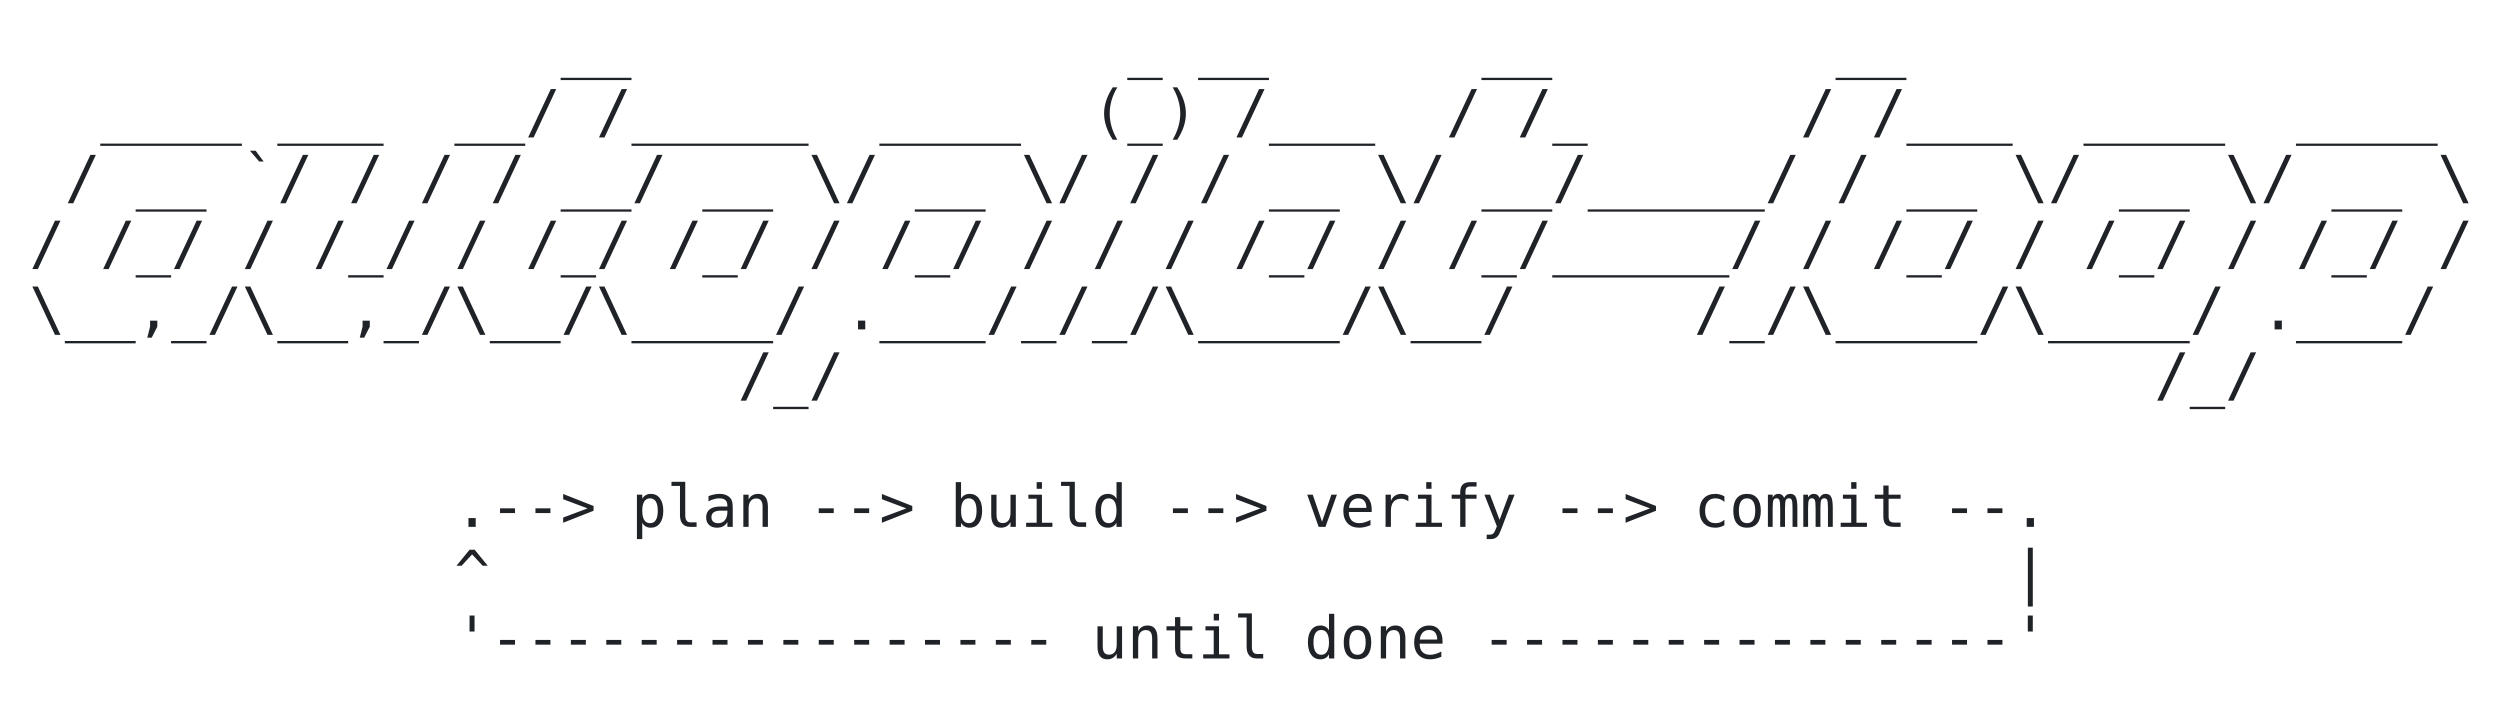
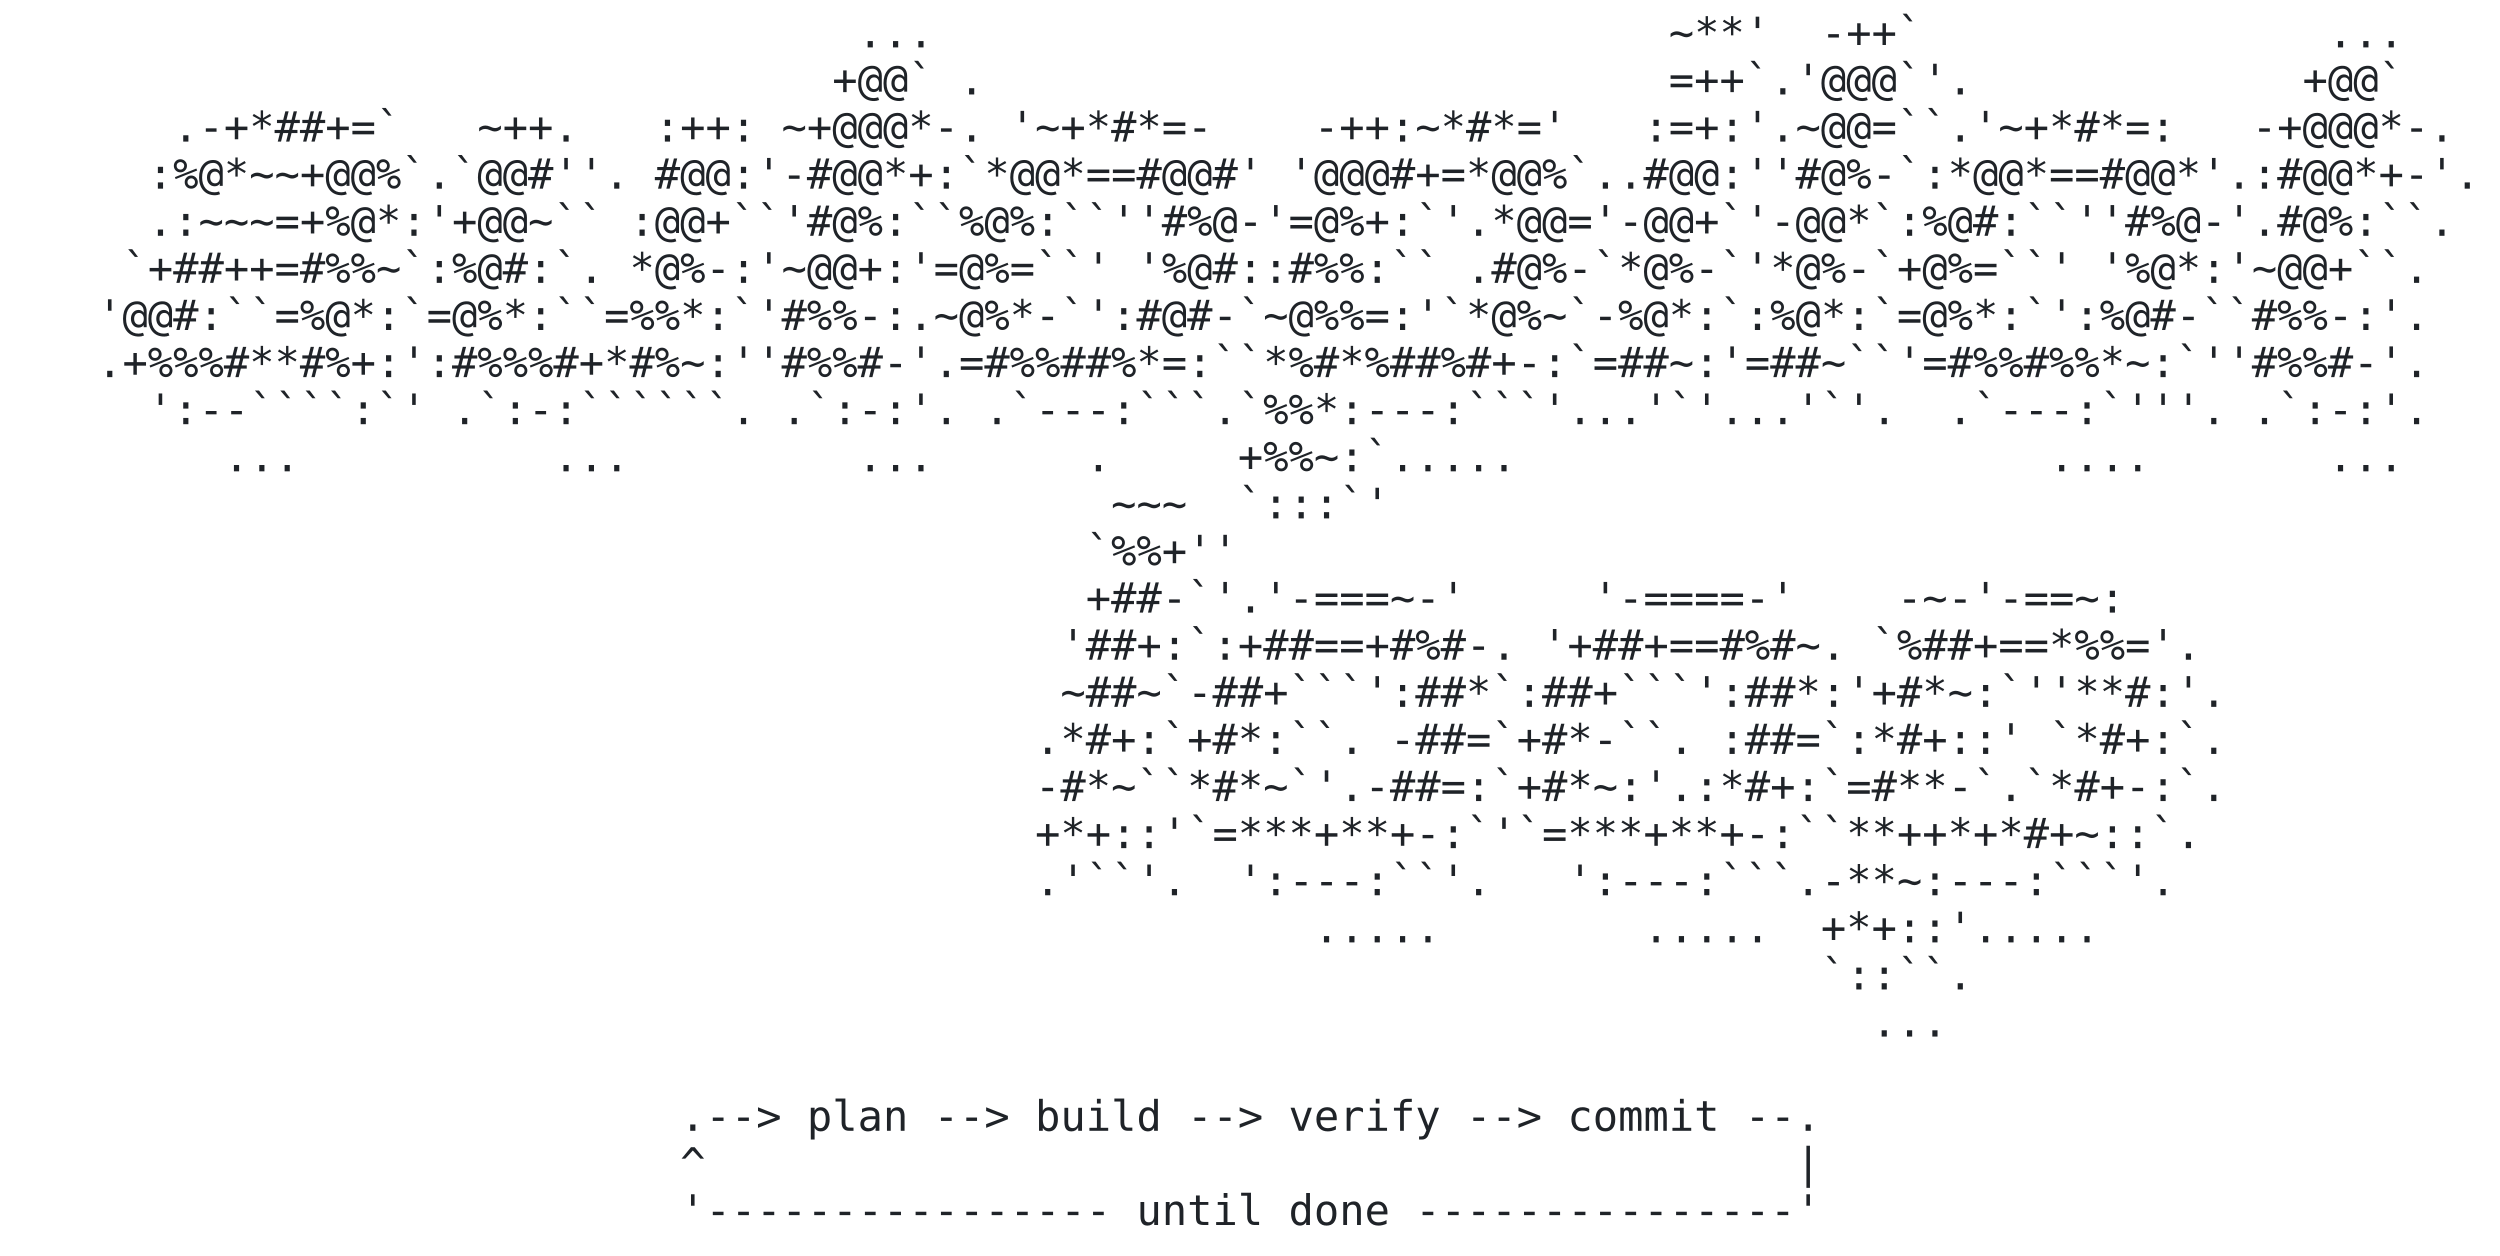
- <svg xmlns="http://www.w3.org/2000/svg" viewBox="0 0 680 191" width="680" height="191" role="img" aria-label="autopilot-loop">
+ <svg xmlns="http://www.w3.org/2000/svg" viewBox="0 0 950 477" width="950" height="477" role="img" aria-label="autopilot-loop">
  <text x="8" y="18" font-family="DejaVu Sans Mono, Menlo, Consolas, monospace" font-size="16" fill="#1f2328" xml:space="preserve">
-     <tspan x="8" dy="0.0">               __              _ __      __        __</tspan>
-     <tspan x="8" dy="17.9">  ____ ___  __/ /_____  ____  (_) /___  / /_      / /___  ____  ____</tspan>
-     <tspan x="8" dy="17.9"> / __ `/ / / / __/ __ \/ __ \/ / / __ \/ __/_____/ / __ \/ __ \/ __ \</tspan>
-     <tspan x="8" dy="17.9">/ /_/ / /_/ / /_/ /_/ / /_/ / / / /_/ / /_/_____/ / /_/ / /_/ / /_/ /</tspan>
-     <tspan x="8" dy="17.9">\__,_/\__,_/\__/\____/ .___/_/_/\____/\__/     /_/\____/\____/ .___/</tspan>
-     <tspan x="8" dy="17.9">                    /_/                                     /_/</tspan>
+     <tspan x="8" dy="0.0">                                 ...                             ~**'  -++`                ...</tspan>
+     <tspan x="8" dy="17.9">                                +@@` .                           =++`.'@@@`'.             +@@`</tspan>
+     <tspan x="8" dy="17.9">      .-+*##+=`   ~++.   :++: ~+@@@*-. '~+*#*=-    -++:~*#*='   :=+:'.~@@=``.'~+*#*=:   -+@@@*-.</tspan>
+     <tspan x="8" dy="17.9">     :%@*~~+@@%`.`@@#''. #@@:'-#@@*+:`*@@*==#@@#' '@@@#+=*@@%`..#@@:''#@%-`:*@@*==#@@*'.:#@@*+-'.</tspan>
+     <tspan x="8" dy="17.9">     .:~~~=+%@*:'+@@~`` :@@+``'#@%:``%@%:``''#%@-'=@%+:`'.*@@='-@@+`'-@@*`:%@#:``''#%@-'.#@%:``.</tspan>
+     <tspan x="8" dy="17.9">    `+##++=#%%~`:%@#:`. *@%-:'~@@+:'=@%=``' '%@#::#%%:`` .#@%-`*@%-`'*@%-`+@%=``' '%@*:'~@@+``.</tspan>
+     <tspan x="8" dy="17.9">   '@@#:``=%@*:`=@%*:``=%%*:`'#%%-:.~@%*-`':#@#-`~@%%=:'`*@%~`-%@*:`:%@*:`=@%*:`':%@#-``#%%-:'.</tspan>
+     <tspan x="8" dy="17.9">   .+%%%#**#%+:':#%%%#+*#%~:''#%%#-'.=#%%##%*=:``*%#*%##%#+-:`=##~:'=##~``'=#%%#%%*~:`''#%%#-'.</tspan>
+     <tspan x="8" dy="17.9">     ':--````:`' .`:-:``````. .`:-:'. .`---:```.`%%*:---:```'...'`'...'`'.  .`---:`'''. .`:-:'.</tspan>
+     <tspan x="8" dy="17.9">        ...          ...         ...      .     +%%~:`.....                     ....       ...</tspan>
+     <tspan x="8" dy="17.9">                                           ~~~  `:::`'</tspan>
+     <tspan x="8" dy="17.9">                                          `%%+''</tspan>
+     <tspan x="8" dy="17.9">                                          +##-`'.'-===~-'     '-====-'    -~-'-==~:</tspan>
+     <tspan x="8" dy="17.9">                                         '##+:`:+##==+#%#-. '+##+==#%#~. `%##+==*%%='.</tspan>
+     <tspan x="8" dy="17.9">                                         ~##~`-##+```':##*`:##+```':##*:'+#*~:`''**#:'.</tspan>
+     <tspan x="8" dy="17.9">                                        .*#+:`+#*:``. -##=`+#*-``. :##=`:*#+::' `*#+:`.</tspan>
+     <tspan x="8" dy="17.9">                                        -#*~``*#*~`'.-##=:`+#*~:'.:*#+:`=#**-`.`*#+-:`.</tspan>
+     <tspan x="8" dy="17.9">                                        +*+::'`=***+**+-:`'`=***+**+-:``**++*+*#+~::`.</tspan>
+     <tspan x="8" dy="17.9">                                        .'``'.  ':---:``'.   ':---:```.-**~:---:```'.</tspan>
+     <tspan x="8" dy="17.9">                                                   .....        .....  +*+::'.....</tspan>
+     <tspan x="8" dy="17.9">                                                                       `::``.</tspan>
+     <tspan x="8" dy="17.9">                                                                         ...</tspan>
    <tspan x="8" dy="17.9"> </tspan>
-     <tspan x="8" dy="17.9">            .--&gt; plan --&gt; build --&gt; verify --&gt; commit --.</tspan>
-     <tspan x="8" dy="17.9">            ^                                           |</tspan>
-     <tspan x="8" dy="17.9">            '---------------- until done ---------------'</tspan>
+     <tspan x="8" dy="17.9">                          .--&gt; plan --&gt; build --&gt; verify --&gt; commit --.</tspan>
+     <tspan x="8" dy="17.9">                          ^                                           |</tspan>
+     <tspan x="8" dy="17.9">                          '---------------- until done ---------------'</tspan>
  </text>
</svg>
